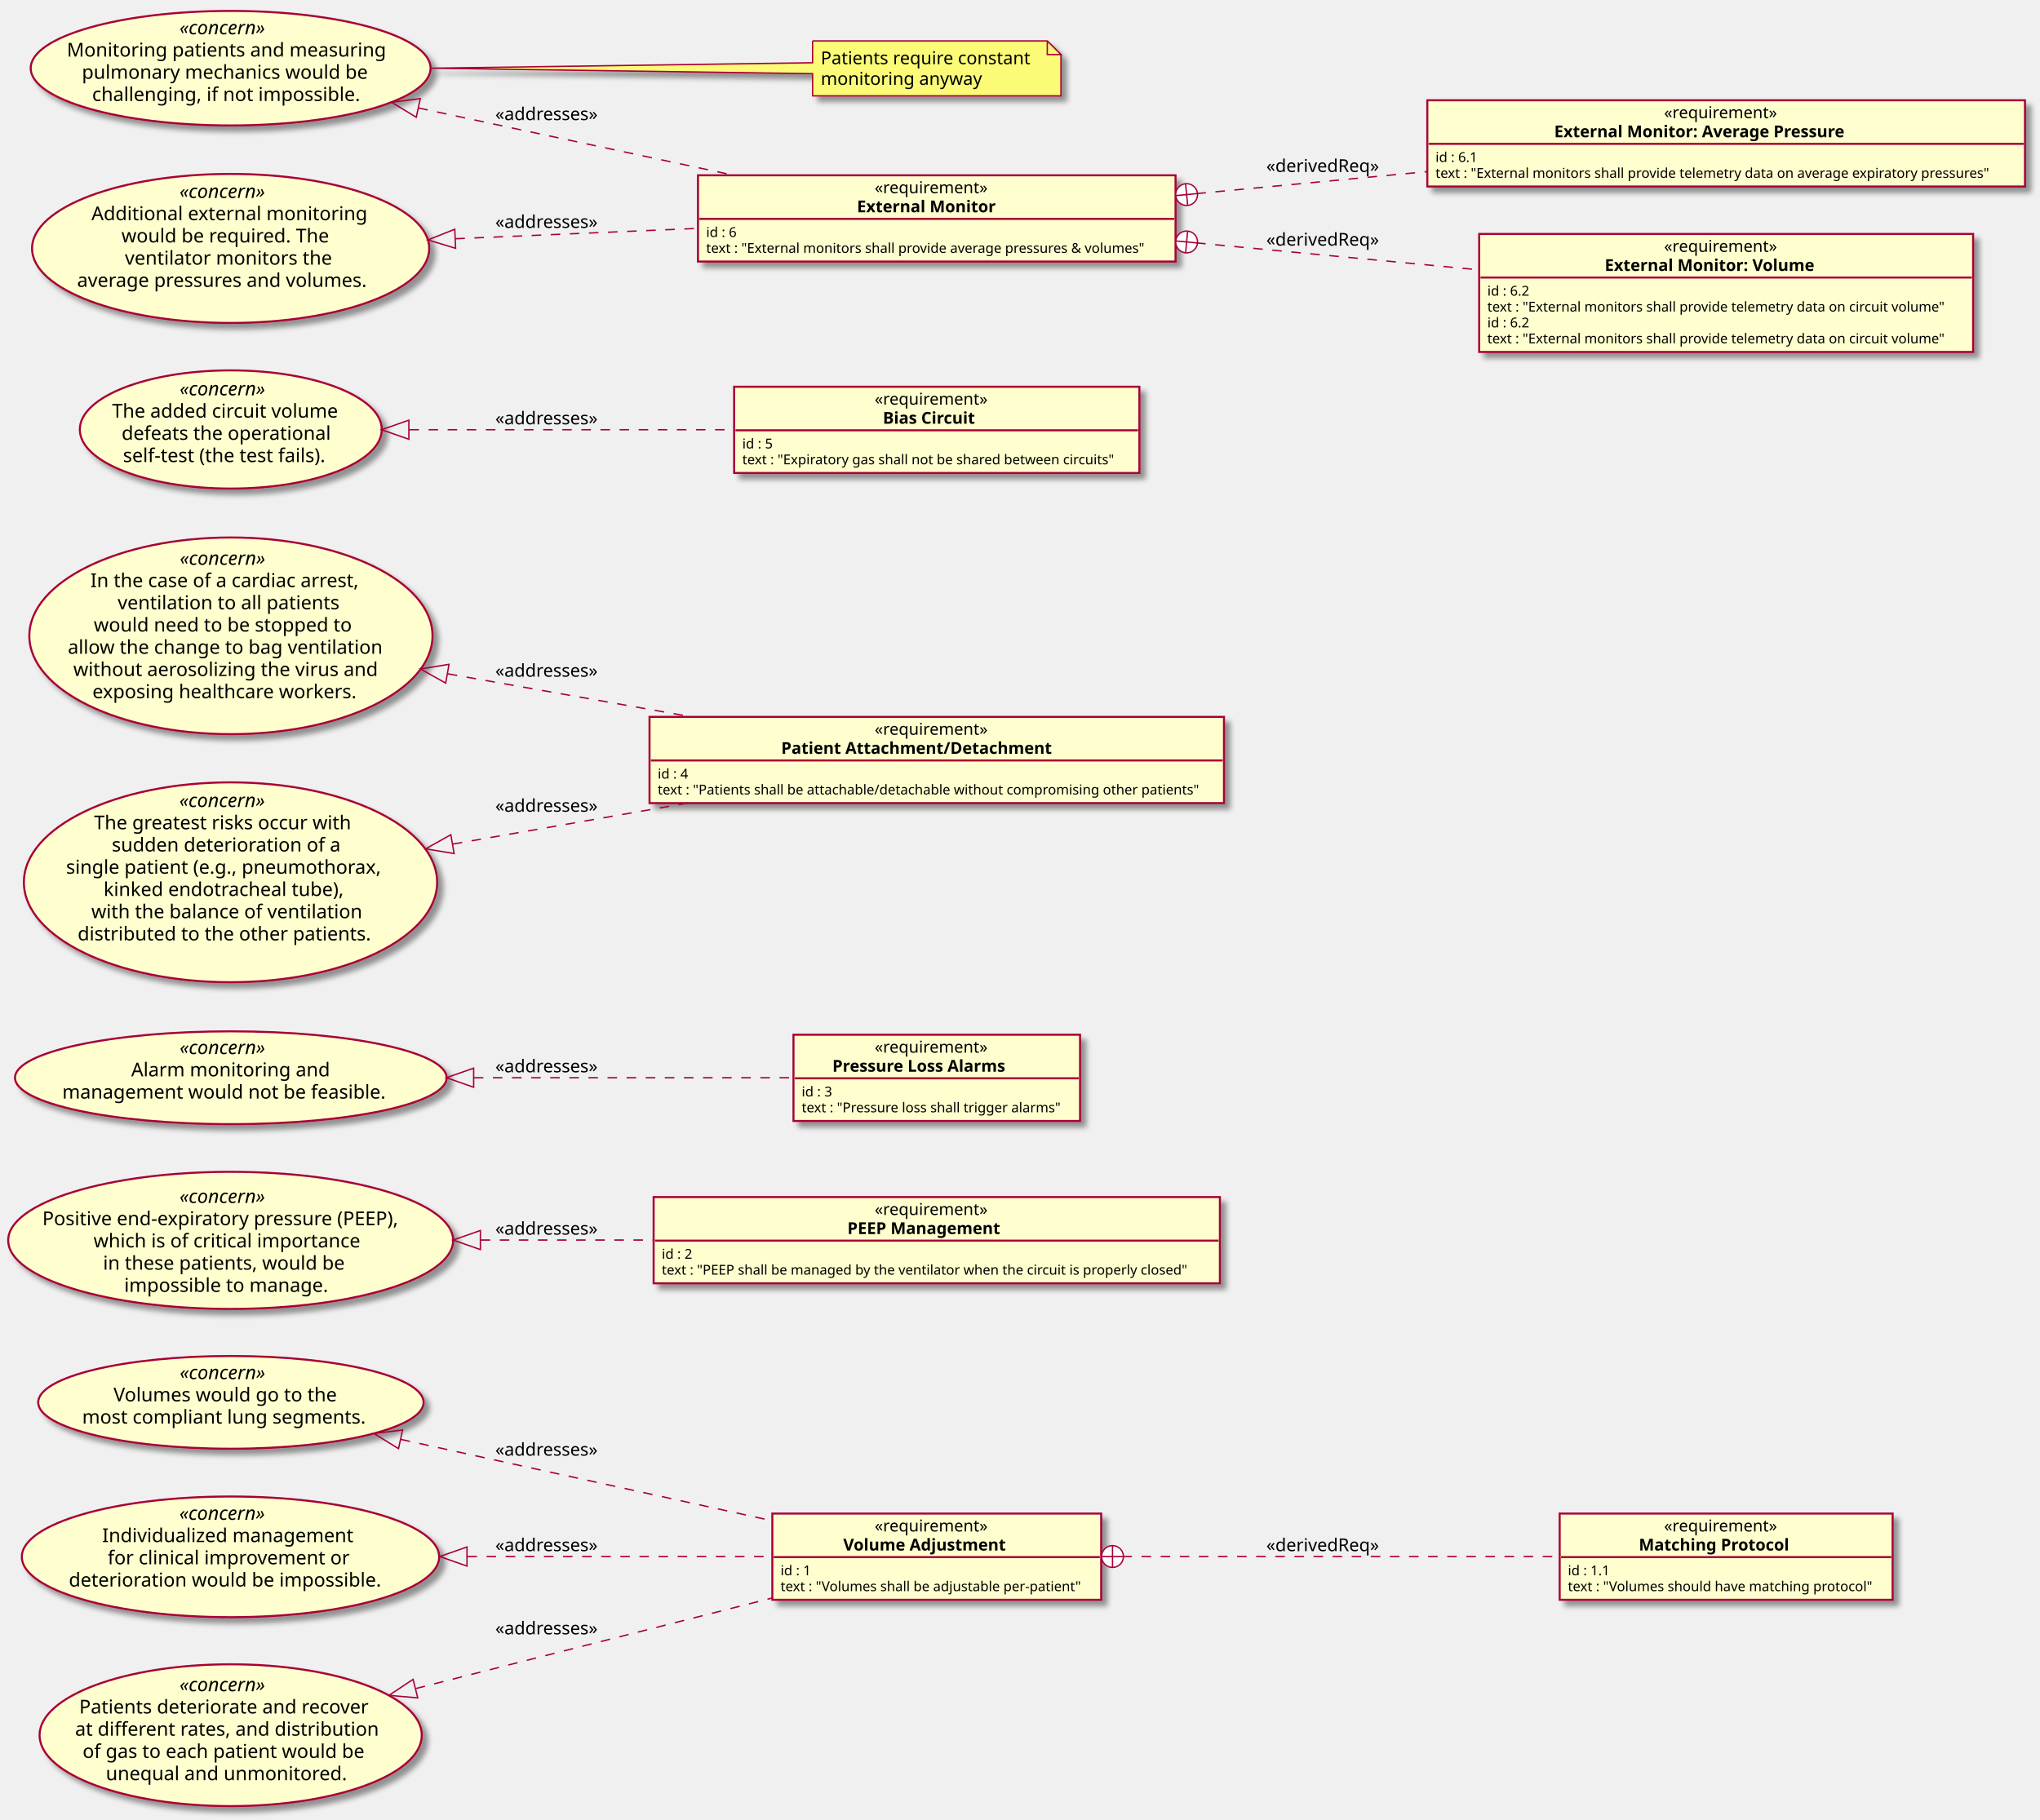
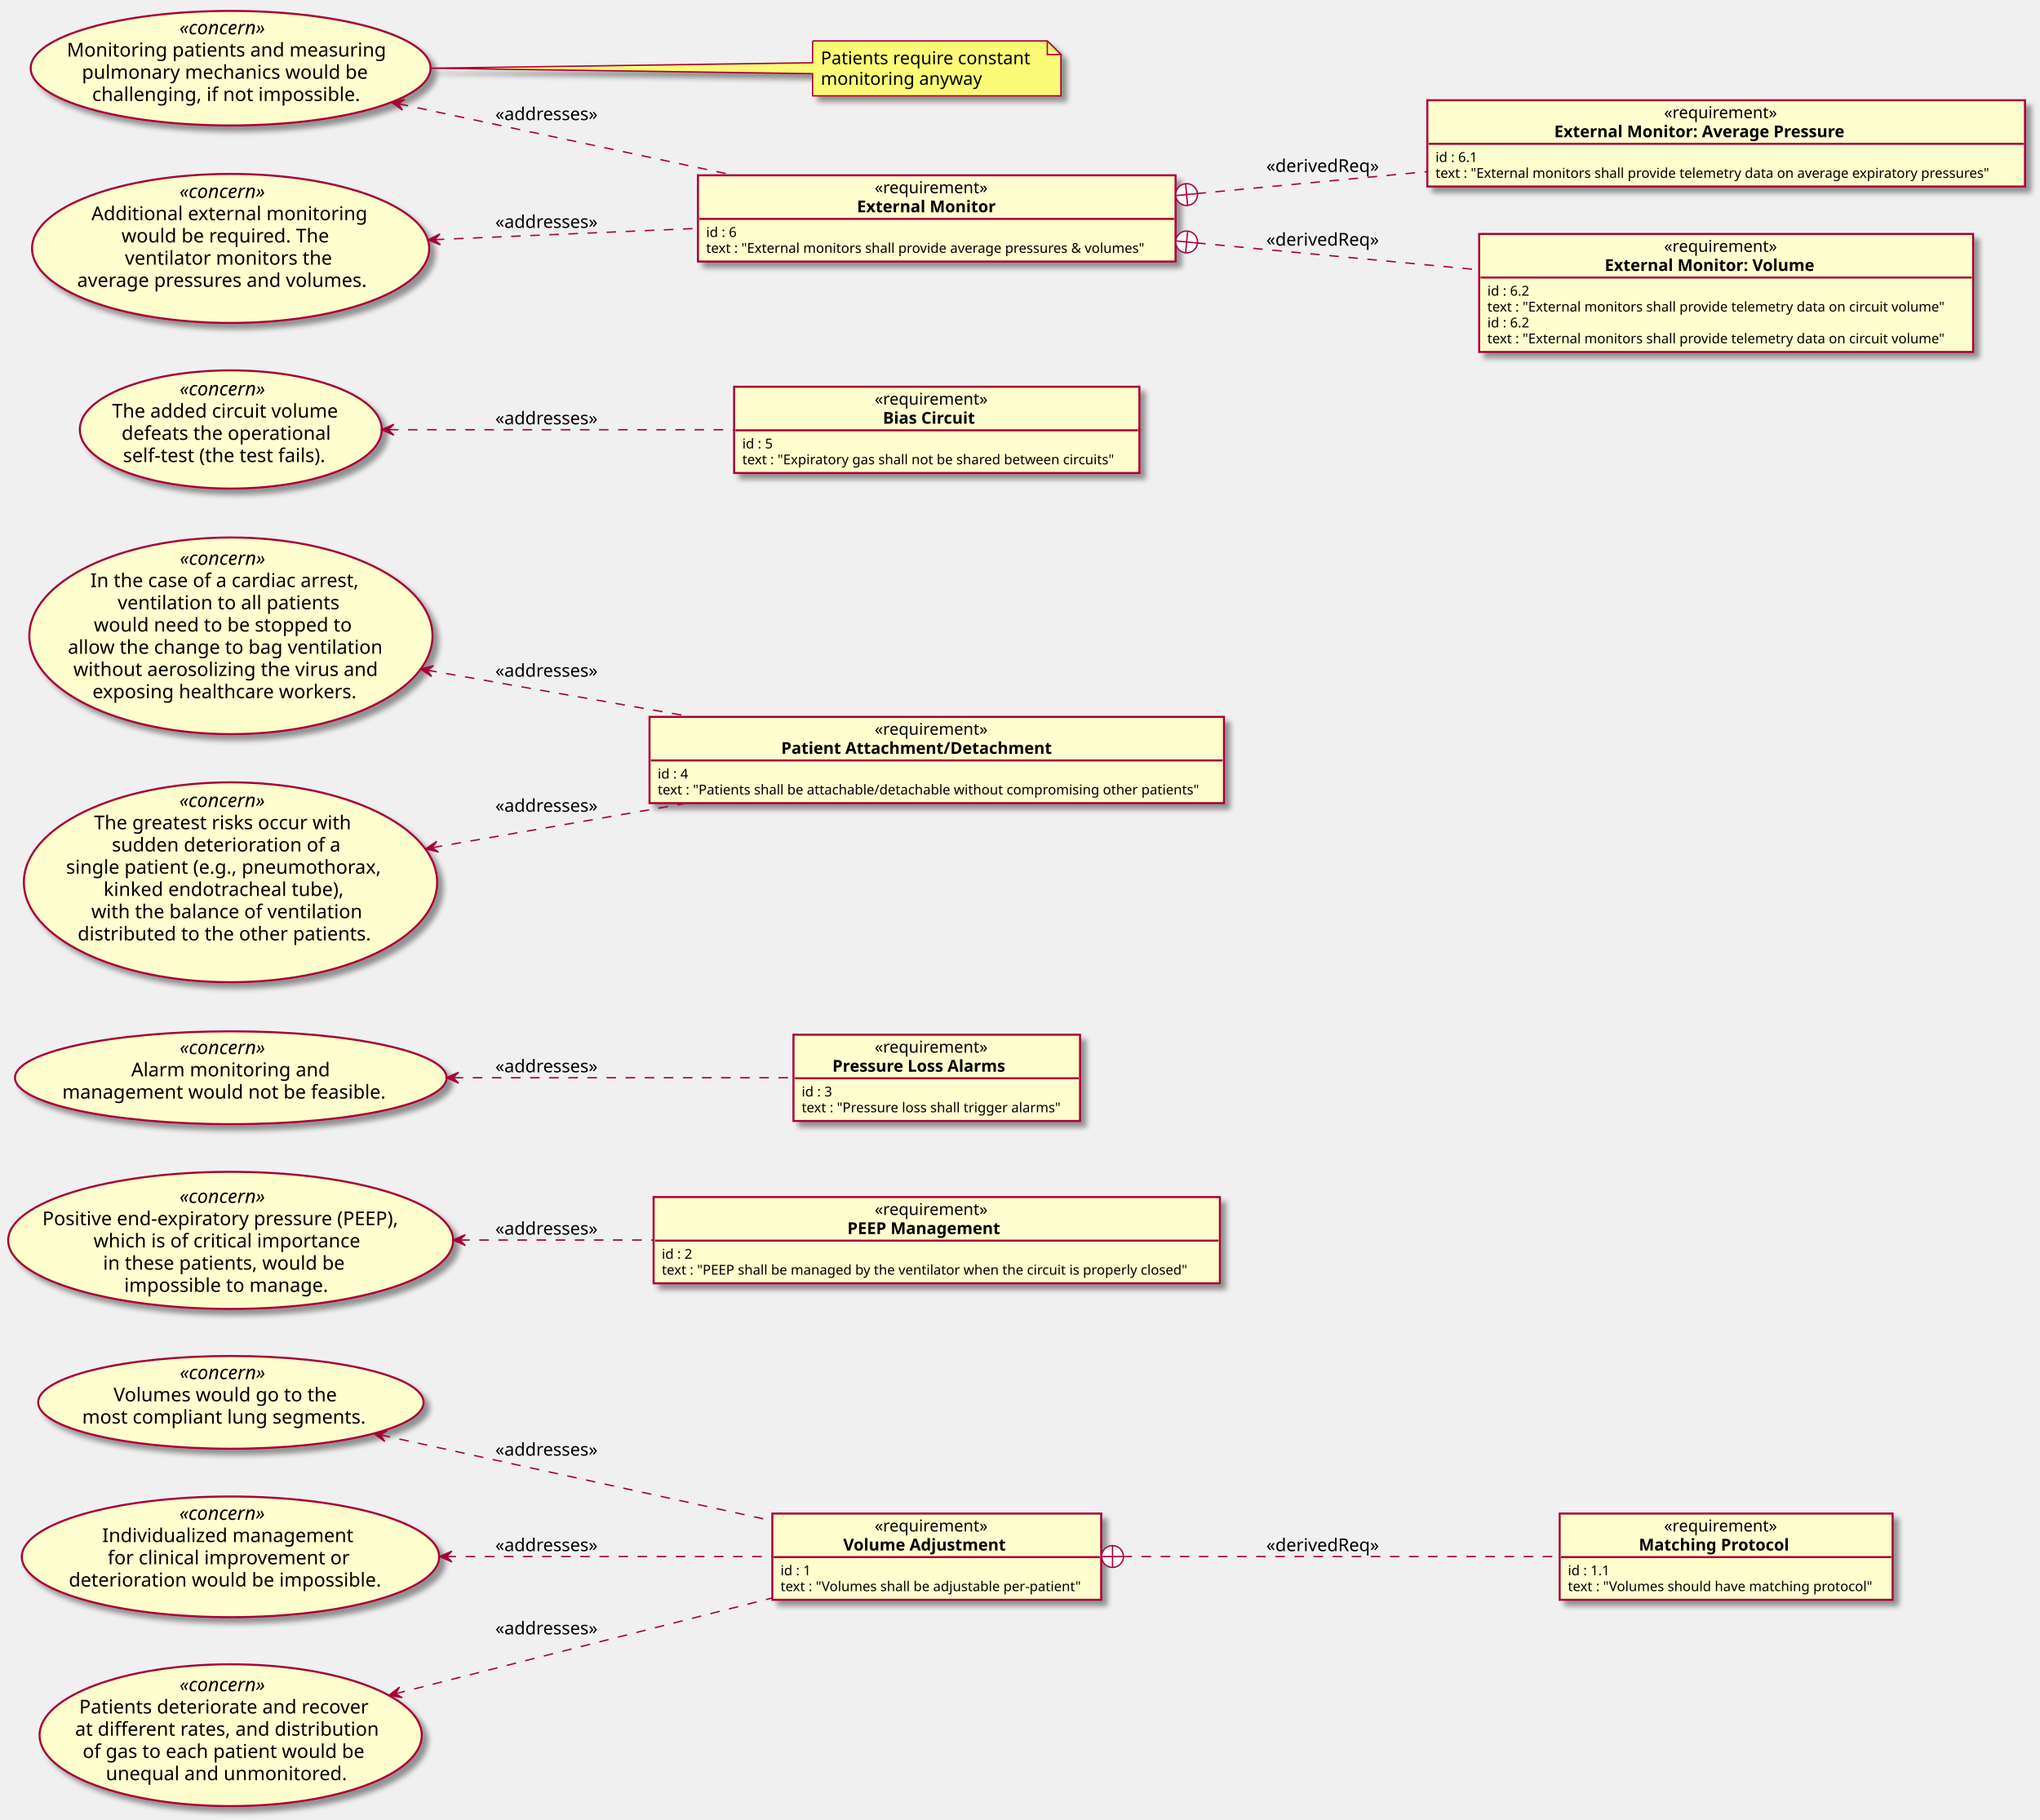
<svg xmlns="http://www.w3.org/2000/svg" contentScriptType="application/ecmascript" contentStyleType="text/css" height="1334px" preserveAspectRatio="none" style="width:1495px;height:1334px;" version="1.1" viewBox="0 0 1495 1334" width="1495px" zoomAndPan="magnify">
  <defs>
-     <filter height="300%" id="f1rxncpozboc3" width="300%" x="-1" y="-1">
+     <filter height="300%" id="fnqr42ounrm85" width="300%" x="-1" y="-1">
      <feGaussianBlur result="blurOut" stdDeviation="2.0" />
      <feColorMatrix in="blurOut" result="blurOut2" type="matrix" values="0 0 0 0 0 0 0 0 0 0 0 0 0 0 0 0 0 0 .4 0" />
      <feOffset dx="4.0" dy="4.0" in="blurOut2" result="blurOut3" />
      <feBlend in="SourceGraphic" in2="blurOut3" mode="normal" />
    </filter>
  </defs>
  <g>
-     <rect fill="#FEFECE" filter="url(#f1rxncpozboc3)" height="63.219" style="stroke: #A80036; stroke-width: 1.5;" width="241" x="566" y="1109.5" />
+     <rect fill="#FEFECE" filter="url(#fnqr42ounrm85)" height="63.219" style="stroke: #A80036; stroke-width: 1.5;" width="241" x="566" y="1109.5" />
    <text fill="#000000" font-family="sans-serif" font-size="12" lengthAdjust="spacingAndGlyphs" textLength="91" x="641" y="1122.639">«requirement»</text>
    <text fill="#000000" font-family="sans-serif" font-size="12" font-weight="bold" lengthAdjust="spacingAndGlyphs" textLength="137" x="618" y="1136.607">Volume Adjustment</text>
    <line style="stroke: #A80036; stroke-width: 1.5;" x1="567" x2="806" y1="1141.438" y2="1141.438" />
    <text fill="#000000" font-family="sans-serif" font-size="10" lengthAdjust="spacingAndGlyphs" textLength="23" x="572" y="1154.72">id : 1</text>
    <text fill="#000000" font-family="sans-serif" font-size="10" lengthAdjust="spacingAndGlyphs" textLength="229" x="572" y="1166.36">text : "Volumes shall be adjustable per-patient"</text>
-     <rect fill="#FEFECE" filter="url(#f1rxncpozboc3)" height="63.219" style="stroke: #A80036; stroke-width: 1.5;" width="244" x="1143" y="1109.5" />
+     <rect fill="#FEFECE" filter="url(#fnqr42ounrm85)" height="63.219" style="stroke: #A80036; stroke-width: 1.5;" width="244" x="1143" y="1109.5" />
    <text fill="#000000" font-family="sans-serif" font-size="12" lengthAdjust="spacingAndGlyphs" textLength="91" x="1219.5" y="1122.639">«requirement»</text>
    <text fill="#000000" font-family="sans-serif" font-size="12" font-weight="bold" lengthAdjust="spacingAndGlyphs" textLength="128" x="1201" y="1136.607">Matching Protocol</text>
    <line style="stroke: #A80036; stroke-width: 1.5;" x1="1144" x2="1386" y1="1141.438" y2="1141.438" />
    <text fill="#000000" font-family="sans-serif" font-size="10" lengthAdjust="spacingAndGlyphs" textLength="32" x="1149" y="1154.72">id : 1.1</text>
    <text fill="#000000" font-family="sans-serif" font-size="10" lengthAdjust="spacingAndGlyphs" textLength="232" x="1149" y="1166.36">text : "Volumes should have matching protocol"</text>
-     <rect fill="#FEFECE" filter="url(#f1rxncpozboc3)" height="63.219" style="stroke: #A80036; stroke-width: 1.5;" width="415" x="479" y="877.5" />
+     <rect fill="#FEFECE" filter="url(#fnqr42ounrm85)" height="63.219" style="stroke: #A80036; stroke-width: 1.5;" width="415" x="479" y="877.5" />
    <text fill="#000000" font-family="sans-serif" font-size="12" lengthAdjust="spacingAndGlyphs" textLength="91" x="641" y="890.639">«requirement»</text>
    <text fill="#000000" font-family="sans-serif" font-size="12" font-weight="bold" lengthAdjust="spacingAndGlyphs" textLength="131" x="621" y="904.607">PEEP Management</text>
    <line style="stroke: #A80036; stroke-width: 1.5;" x1="480" x2="893" y1="909.438" y2="909.438" />
    <text fill="#000000" font-family="sans-serif" font-size="10" lengthAdjust="spacingAndGlyphs" textLength="23" x="485" y="922.72">id : 2</text>
    <text fill="#000000" font-family="sans-serif" font-size="10" lengthAdjust="spacingAndGlyphs" textLength="403" x="485" y="934.36">text : "PEEP shall be managed by the ventilator when the circuit is properly closed"</text>
-     <rect fill="#FEFECE" filter="url(#f1rxncpozboc3)" height="63.219" style="stroke: #A80036; stroke-width: 1.5;" width="210" x="581.5" y="758.5" />
+     <rect fill="#FEFECE" filter="url(#fnqr42ounrm85)" height="63.219" style="stroke: #A80036; stroke-width: 1.5;" width="210" x="581.5" y="758.5" />
    <text fill="#000000" font-family="sans-serif" font-size="12" lengthAdjust="spacingAndGlyphs" textLength="91" x="641" y="771.639">«requirement»</text>
    <text fill="#000000" font-family="sans-serif" font-size="12" font-weight="bold" lengthAdjust="spacingAndGlyphs" textLength="153" x="610" y="785.607">Pressure Loss Alarms</text>
    <line style="stroke: #A80036; stroke-width: 1.5;" x1="582.5" x2="790.5" y1="790.438" y2="790.438" />
    <text fill="#000000" font-family="sans-serif" font-size="10" lengthAdjust="spacingAndGlyphs" textLength="23" x="587.5" y="803.72">id : 3</text>
    <text fill="#000000" font-family="sans-serif" font-size="10" lengthAdjust="spacingAndGlyphs" textLength="198" x="587.5" y="815.36">text : "Pressure loss shall trigger alarms"</text>
-     <rect fill="#FEFECE" filter="url(#f1rxncpozboc3)" height="63.219" style="stroke: #A80036; stroke-width: 1.5;" width="421" x="476" y="525.5" />
+     <rect fill="#FEFECE" filter="url(#fnqr42ounrm85)" height="63.219" style="stroke: #A80036; stroke-width: 1.5;" width="421" x="476" y="525.5" />
    <text fill="#000000" font-family="sans-serif" font-size="12" lengthAdjust="spacingAndGlyphs" textLength="91" x="641" y="538.639">«requirement»</text>
    <text fill="#000000" font-family="sans-serif" font-size="12" font-weight="bold" lengthAdjust="spacingAndGlyphs" textLength="228" x="572.5" y="552.607">Patient Attachment/Detachment</text>
    <line style="stroke: #A80036; stroke-width: 1.5;" x1="477" x2="896" y1="557.438" y2="557.438" />
    <text fill="#000000" font-family="sans-serif" font-size="10" lengthAdjust="spacingAndGlyphs" textLength="23" x="482" y="570.72">id : 4</text>
    <text fill="#000000" font-family="sans-serif" font-size="10" lengthAdjust="spacingAndGlyphs" textLength="409" x="482" y="582.36">text : "Patients shall be attachable/detachable without compromising other patients"</text>
-     <rect fill="#FEFECE" filter="url(#f1rxncpozboc3)" height="63.219" style="stroke: #A80036; stroke-width: 1.5;" width="297" x="538" y="283.5" />
+     <rect fill="#FEFECE" filter="url(#fnqr42ounrm85)" height="63.219" style="stroke: #A80036; stroke-width: 1.5;" width="297" x="538" y="283.5" />
    <text fill="#000000" font-family="sans-serif" font-size="12" lengthAdjust="spacingAndGlyphs" textLength="91" x="641" y="296.639">«requirement»</text>
    <text fill="#000000" font-family="sans-serif" font-size="12" font-weight="bold" lengthAdjust="spacingAndGlyphs" textLength="79" x="647" y="310.607">Bias Circuit</text>
    <line style="stroke: #A80036; stroke-width: 1.5;" x1="539" x2="834" y1="315.438" y2="315.438" />
    <text fill="#000000" font-family="sans-serif" font-size="10" lengthAdjust="spacingAndGlyphs" textLength="23" x="544" y="328.72">id : 5</text>
    <text fill="#000000" font-family="sans-serif" font-size="10" lengthAdjust="spacingAndGlyphs" textLength="285" x="544" y="340.36">text : "Expiratory gas shall not be shared between circuits"</text>
-     <rect fill="#FEFECE" filter="url(#f1rxncpozboc3)" height="63.219" style="stroke: #A80036; stroke-width: 1.5;" width="350" x="511.5" y="128.5" />
+     <rect fill="#FEFECE" filter="url(#fnqr42ounrm85)" height="63.219" style="stroke: #A80036; stroke-width: 1.5;" width="350" x="511.5" y="128.5" />
    <text fill="#000000" font-family="sans-serif" font-size="12" lengthAdjust="spacingAndGlyphs" textLength="91" x="641" y="141.639">«requirement»</text>
    <text fill="#000000" font-family="sans-serif" font-size="12" font-weight="bold" lengthAdjust="spacingAndGlyphs" textLength="117" x="628" y="155.607">External Monitor</text>
    <line style="stroke: #A80036; stroke-width: 1.5;" x1="512.5" x2="860.5" y1="160.438" y2="160.438" />
    <text fill="#000000" font-family="sans-serif" font-size="10" lengthAdjust="spacingAndGlyphs" textLength="23" x="517.5" y="173.72">id : 6</text>
    <text fill="#000000" font-family="sans-serif" font-size="10" lengthAdjust="spacingAndGlyphs" textLength="338" x="517.5" y="185.36">text : "External monitors shall provide average pressures &amp; volumes"</text>
-     <rect fill="#FEFECE" filter="url(#f1rxncpozboc3)" height="63.219" style="stroke: #A80036; stroke-width: 1.5;" width="438" x="1046" y="73.5" />
+     <rect fill="#FEFECE" filter="url(#fnqr42ounrm85)" height="63.219" style="stroke: #A80036; stroke-width: 1.5;" width="438" x="1046" y="73.5" />
    <text fill="#000000" font-family="sans-serif" font-size="12" lengthAdjust="spacingAndGlyphs" textLength="91" x="1219.5" y="86.639">«requirement»</text>
    <text fill="#000000" font-family="sans-serif" font-size="12" font-weight="bold" lengthAdjust="spacingAndGlyphs" textLength="252" x="1139" y="100.607">External Monitor: Average Pressure</text>
    <line style="stroke: #A80036; stroke-width: 1.5;" x1="1047" x2="1483" y1="105.438" y2="105.438" />
    <text fill="#000000" font-family="sans-serif" font-size="10" lengthAdjust="spacingAndGlyphs" textLength="32" x="1052" y="118.72">id : 6.1</text>
    <text fill="#000000" font-family="sans-serif" font-size="10" lengthAdjust="spacingAndGlyphs" textLength="426" x="1052" y="130.36">text : "External monitors shall provide telemetry data on average expiratory pressures"</text>
-     <rect fill="#FEFECE" filter="url(#f1rxncpozboc3)" height="86.5" style="stroke: #A80036; stroke-width: 1.5;" width="362" x="1084" y="171.5" />
+     <rect fill="#FEFECE" filter="url(#fnqr42ounrm85)" height="86.5" style="stroke: #A80036; stroke-width: 1.5;" width="362" x="1084" y="171.5" />
    <text fill="#000000" font-family="sans-serif" font-size="12" lengthAdjust="spacingAndGlyphs" textLength="91" x="1219.5" y="184.639">«requirement»</text>
    <text fill="#000000" font-family="sans-serif" font-size="12" font-weight="bold" lengthAdjust="spacingAndGlyphs" textLength="178" x="1176" y="198.607">External Monitor: Volume</text>
    <line style="stroke: #A80036; stroke-width: 1.5;" x1="1085" x2="1445" y1="203.438" y2="203.438" />
    <text fill="#000000" font-family="sans-serif" font-size="10" lengthAdjust="spacingAndGlyphs" textLength="32" x="1090" y="216.72">id : 6.2</text>
    <text fill="#000000" font-family="sans-serif" font-size="10" lengthAdjust="spacingAndGlyphs" textLength="350" x="1090" y="228.36">text : "External monitors shall provide telemetry data on circuit volume"</text>
    <text fill="#000000" font-family="sans-serif" font-size="10" lengthAdjust="spacingAndGlyphs" textLength="32" x="1090" y="240.001">id : 6.2</text>
    <text fill="#000000" font-family="sans-serif" font-size="10" lengthAdjust="spacingAndGlyphs" textLength="350" x="1090" y="251.642">text : "External monitors shall provide telemetry data on circuit volume"</text>
-     <ellipse cx="169.209" cy="1027.996" fill="#FEFECE" filter="url(#f1rxncpozboc3)" rx="141.209" ry="33.996" style="stroke: #A80036; stroke-width: 1.5;" />
+     <ellipse cx="169.209" cy="1027.996" fill="#FEFECE" filter="url(#fnqr42ounrm85)" rx="141.209" ry="33.996" style="stroke: #A80036; stroke-width: 1.5;" />
    <text fill="#000000" font-family="sans-serif" font-size="14" font-style="italic" lengthAdjust="spacingAndGlyphs" textLength="75" x="131.709" y="1010.96">«concern»</text>
    <text fill="#000000" font-family="sans-serif" font-size="14" lengthAdjust="spacingAndGlyphs" textLength="172" x="83.209" y="1027.256">Volumes would go to the</text>
    <text fill="#000000" font-family="sans-serif" font-size="14" lengthAdjust="spacingAndGlyphs" textLength="218" x="60.209" y="1043.553">most compliant lung segments.</text>
-     <ellipse cx="169.042" cy="909.25" fill="#FEFECE" filter="url(#f1rxncpozboc3)" rx="163.042" ry="50.25" style="stroke: #A80036; stroke-width: 1.5;" />
+     <ellipse cx="169.042" cy="909.25" fill="#FEFECE" filter="url(#fnqr42ounrm85)" rx="163.042" ry="50.25" style="stroke: #A80036; stroke-width: 1.5;" />
    <text fill="#000000" font-family="sans-serif" font-size="14" font-style="italic" lengthAdjust="spacingAndGlyphs" textLength="75" x="131.542" y="881.82">«concern»</text>
    <text fill="#000000" font-family="sans-serif" font-size="14" lengthAdjust="spacingAndGlyphs" textLength="276" x="31.042" y="898.117">Positive end‐expiratory pressure (PEEP),</text>
    <text fill="#000000" font-family="sans-serif" font-size="14" lengthAdjust="spacingAndGlyphs" textLength="201" x="68.542" y="914.414">which is of critical importance</text>
    <text fill="#000000" font-family="sans-serif" font-size="14" lengthAdjust="spacingAndGlyphs" textLength="187" x="75.542" y="930.711">in these patients, would be</text>
    <text fill="#000000" font-family="sans-serif" font-size="14" lengthAdjust="spacingAndGlyphs" textLength="156" x="91.042" y="947.008">impossible to manage.</text>
-     <ellipse cx="169.019" cy="49.982" fill="#FEFECE" filter="url(#f1rxncpozboc3)" rx="146.519" ry="41.982" style="stroke: #A80036; stroke-width: 1.5;" />
+     <ellipse cx="169.019" cy="49.982" fill="#FEFECE" filter="url(#fnqr42ounrm85)" rx="146.519" ry="41.982" style="stroke: #A80036; stroke-width: 1.5;" />
    <text fill="#000000" font-family="sans-serif" font-size="14" font-style="italic" lengthAdjust="spacingAndGlyphs" textLength="75" x="131.519" y="25.151">«concern»</text>
    <text fill="#000000" font-family="sans-serif" font-size="14" lengthAdjust="spacingAndGlyphs" textLength="240" x="49.019" y="41.448">Monitoring patients and measuring</text>
    <text fill="#000000" font-family="sans-serif" font-size="14" lengthAdjust="spacingAndGlyphs" textLength="218" x="60.019" y="57.745">pulmonary mechanics would be</text>
    <text fill="#000000" font-family="sans-serif" font-size="14" lengthAdjust="spacingAndGlyphs" textLength="203" x="67.519" y="74.042">challenging, if not impossible.</text>
-     <ellipse cx="169.147" cy="790.029" fill="#FEFECE" filter="url(#f1rxncpozboc3)" rx="158.147" ry="34.029" style="stroke: #A80036; stroke-width: 1.5;" />
+     <ellipse cx="169.147" cy="790.029" fill="#FEFECE" filter="url(#fnqr42ounrm85)" rx="158.147" ry="34.029" style="stroke: #A80036; stroke-width: 1.5;" />
    <text fill="#000000" font-family="sans-serif" font-size="14" font-style="italic" lengthAdjust="spacingAndGlyphs" textLength="75" x="131.647" y="772.717">«concern»</text>
    <text fill="#000000" font-family="sans-serif" font-size="14" lengthAdjust="spacingAndGlyphs" textLength="146" x="96.147" y="789.014">Alarm monitoring and</text>
    <text fill="#000000" font-family="sans-serif" font-size="14" lengthAdjust="spacingAndGlyphs" textLength="247" x="45.647" y="805.311">management would not be feasible.</text>
-     <ellipse cx="168.924" cy="1141.237" fill="#FEFECE" filter="url(#f1rxncpozboc3)" rx="152.924" ry="44.237" style="stroke: #A80036; stroke-width: 1.5;" />
+     <ellipse cx="168.924" cy="1141.237" fill="#FEFECE" filter="url(#fnqr42ounrm85)" rx="152.924" ry="44.237" style="stroke: #A80036; stroke-width: 1.5;" />
    <text fill="#000000" font-family="sans-serif" font-size="14" font-style="italic" lengthAdjust="spacingAndGlyphs" textLength="75" x="131.424" y="1114.108">«concern»</text>
    <text fill="#000000" font-family="sans-serif" font-size="14" lengthAdjust="spacingAndGlyphs" textLength="188" x="74.924" y="1130.405">Individualized management</text>
    <text fill="#000000" font-family="sans-serif" font-size="14" lengthAdjust="spacingAndGlyphs" textLength="180" x="78.924" y="1146.701">for clinical improvement or</text>
    <text fill="#000000" font-family="sans-serif" font-size="14" lengthAdjust="spacingAndGlyphs" textLength="237" x="50.424" y="1162.998">deterioration would be impossible.</text>
-     <ellipse cx="169.233" cy="466.083" fill="#FEFECE" filter="url(#f1rxncpozboc3)" rx="147.733" ry="72.083" style="stroke: #A80036; stroke-width: 1.5;" />
+     <ellipse cx="169.233" cy="466.083" fill="#FEFECE" filter="url(#fnqr42ounrm85)" rx="147.733" ry="72.083" style="stroke: #A80036; stroke-width: 1.5;" />
    <text fill="#000000" font-family="sans-serif" font-size="14" font-style="italic" lengthAdjust="spacingAndGlyphs" textLength="75" x="131.733" y="414.05">«concern»</text>
    <text fill="#000000" font-family="sans-serif" font-size="14" lengthAdjust="spacingAndGlyphs" textLength="206" x="66.234" y="430.347">In the case of a cardiac arrest,</text>
    <text fill="#000000" font-family="sans-serif" font-size="14" lengthAdjust="spacingAndGlyphs" textLength="166" x="86.234" y="446.644">ventilation to all patients</text>
    <text fill="#000000" font-family="sans-serif" font-size="14" lengthAdjust="spacingAndGlyphs" textLength="201" x="68.734" y="462.941">would need to be stopped to</text>
    <text fill="#000000" font-family="sans-serif" font-size="14" lengthAdjust="spacingAndGlyphs" textLength="239" x="49.733" y="479.238">allow the change to bag ventilation</text>
    <text fill="#000000" font-family="sans-serif" font-size="14" lengthAdjust="spacingAndGlyphs" textLength="231" x="53.733" y="495.534">without aerosolizing the virus and</text>
    <text fill="#000000" font-family="sans-serif" font-size="14" lengthAdjust="spacingAndGlyphs" textLength="203" x="67.734" y="511.831">exposing healthcare workers.</text>
-     <ellipse cx="169.137" cy="314.825" fill="#FEFECE" filter="url(#f1rxncpozboc3)" rx="110.637" ry="43.325" style="stroke: #A80036; stroke-width: 1.5;" />
+     <ellipse cx="169.137" cy="314.825" fill="#FEFECE" filter="url(#fnqr42ounrm85)" rx="110.637" ry="43.325" style="stroke: #A80036; stroke-width: 1.5;" />
    <text fill="#000000" font-family="sans-serif" font-size="14" font-style="italic" lengthAdjust="spacingAndGlyphs" textLength="75" x="131.637" y="289.823">«concern»</text>
    <text fill="#000000" font-family="sans-serif" font-size="14" lengthAdjust="spacingAndGlyphs" textLength="174" x="82.137" y="306.12">The added circuit volume</text>
    <text fill="#000000" font-family="sans-serif" font-size="14" lengthAdjust="spacingAndGlyphs" textLength="160" x="89.137" y="322.417">defeats the operational</text>
    <text fill="#000000" font-family="sans-serif" font-size="14" lengthAdjust="spacingAndGlyphs" textLength="158" x="90.137" y="338.714">self‐test (the test fails).</text>
-     <ellipse cx="169.022" cy="182.115" fill="#FEFECE" filter="url(#f1rxncpozboc3)" rx="145.522" ry="54.615" style="stroke: #A80036; stroke-width: 1.5;" />
+     <ellipse cx="169.022" cy="182.115" fill="#FEFECE" filter="url(#fnqr42ounrm85)" rx="145.522" ry="54.615" style="stroke: #A80036; stroke-width: 1.5;" />
    <text fill="#000000" font-family="sans-serif" font-size="14" font-style="italic" lengthAdjust="spacingAndGlyphs" textLength="75" x="131.522" y="145.116">«concern»</text>
    <text fill="#000000" font-family="sans-serif" font-size="14" lengthAdjust="spacingAndGlyphs" textLength="204" x="67.022" y="161.412">Additional external monitoring</text>
    <text fill="#000000" font-family="sans-serif" font-size="14" lengthAdjust="spacingAndGlyphs" textLength="160" x="89.022" y="177.709">would be required. The</text>
    <text fill="#000000" font-family="sans-serif" font-size="14" lengthAdjust="spacingAndGlyphs" textLength="155" x="91.522" y="194.006">ventilator monitors the</text>
    <text fill="#000000" font-family="sans-serif" font-size="14" lengthAdjust="spacingAndGlyphs" textLength="225" x="56.522" y="210.303">average pressures and volumes.</text>
-     <ellipse cx="169.045" cy="1271.978" fill="#FEFECE" filter="url(#f1rxncpozboc3)" rx="140.045" ry="51.978" style="stroke: #A80036; stroke-width: 1.5;" />
+     <ellipse cx="169.045" cy="1271.978" fill="#FEFECE" filter="url(#fnqr42ounrm85)" rx="140.045" ry="51.978" style="stroke: #A80036; stroke-width: 1.5;" />
    <text fill="#000000" font-family="sans-serif" font-size="14" font-style="italic" lengthAdjust="spacingAndGlyphs" textLength="75" x="131.545" y="1239.753">«concern»</text>
    <text fill="#000000" font-family="sans-serif" font-size="14" lengthAdjust="spacingAndGlyphs" textLength="222" x="58.045" y="1256.05">Patients deteriorate and recover</text>
    <text fill="#000000" font-family="sans-serif" font-size="14" lengthAdjust="spacingAndGlyphs" textLength="228" x="55.045" y="1272.347">at different rates, and distribution</text>
    <text fill="#000000" font-family="sans-serif" font-size="14" lengthAdjust="spacingAndGlyphs" textLength="217" x="60.545" y="1288.643">of gas to each patient would be</text>
    <text fill="#000000" font-family="sans-serif" font-size="14" lengthAdjust="spacingAndGlyphs" textLength="183" x="77.545" y="1304.94">unequal and unmonitored.</text>
-     <ellipse cx="168.923" cy="646.756" fill="#FEFECE" filter="url(#f1rxncpozboc3)" rx="151.423" ry="73.256" style="stroke: #A80036; stroke-width: 1.5;" />
+     <ellipse cx="168.923" cy="646.756" fill="#FEFECE" filter="url(#fnqr42ounrm85)" rx="151.423" ry="73.256" style="stroke: #A80036; stroke-width: 1.5;" />
    <text fill="#000000" font-family="sans-serif" font-size="14" font-style="italic" lengthAdjust="spacingAndGlyphs" textLength="75" x="131.423" y="591.576">«concern»</text>
    <text fill="#000000" font-family="sans-serif" font-size="14" lengthAdjust="spacingAndGlyphs" textLength="200" x="68.923" y="607.873">The greatest risks occur with</text>
    <text fill="#000000" font-family="sans-serif" font-size="14" lengthAdjust="spacingAndGlyphs" textLength="174" x="81.923" y="624.17">sudden deterioration of a</text>
    <text fill="#000000" font-family="sans-serif" font-size="14" lengthAdjust="spacingAndGlyphs" textLength="241" x="48.423" y="640.467">single patient (e.g., pneumothorax,</text>
    <text fill="#000000" font-family="sans-serif" font-size="14" lengthAdjust="spacingAndGlyphs" textLength="186" x="75.923" y="656.764">kinked endotracheal tube),</text>
    <text fill="#000000" font-family="sans-serif" font-size="14" lengthAdjust="spacingAndGlyphs" textLength="204" x="66.923" y="673.061">with the balance of ventilation</text>
    <text fill="#000000" font-family="sans-serif" font-size="14" lengthAdjust="spacingAndGlyphs" textLength="224" x="56.923" y="689.357">distributed to the other patients.</text>
-     <path d="M595.5,30 L595.5,46 L315.65,50 L595.5,54 L595.5,70.266 A0,0 0 0 0 595.5,70.266 L777.5,70.266 A0,0 0 0 0 777.5,70.266 L777.5,40 L767.5,30 L595.5,30 A0,0 0 0 0 595.5,30 " fill="#FBFB77" filter="url(#f1rxncpozboc3)" style="stroke: #A80036; stroke-width: 1.0;" />
+     <path d="M595.5,30 L595.5,46 L315.65,50 L595.5,54 L595.5,70.266 A0,0 0 0 0 595.5,70.266 L777.5,70.266 A0,0 0 0 0 777.5,70.266 L777.5,40 L767.5,30 L595.5,30 A0,0 0 0 0 595.5,30 " fill="#FBFB77" filter="url(#fnqr42ounrm85)" style="stroke: #A80036; stroke-width: 1.0;" />
    <path d="M767.5,30 L767.5,40 L777.5,40 L767.5,30 " fill="#FBFB77" style="stroke: #A80036; stroke-width: 1.0;" />
    <text fill="#000000" font-family="sans-serif" font-size="13" lengthAdjust="spacingAndGlyphs" textLength="161" x="601.5" y="47.067">Patients require constant</text>
    <text fill="#000000" font-family="sans-serif" font-size="13" lengthAdjust="spacingAndGlyphs" textLength="120" x="601.5" y="62.2">monitoring anyway</text>
    <path d="M822.58,1141 C919.58,1141 1049.2,1141 1142.87,1141 " fill="none" id="req1&lt;-req11" style="stroke: #A80036; stroke-width: 1.0; stroke-dasharray: 7.0,7.0;" />
    <ellipse cx="815.3" cy="1141" fill="#FFFFFF" rx="8" ry="8" style="stroke: #A80036; stroke-width: 1.0;" />
    <line style="stroke: #A80036; stroke-width: 1.0;" x1="823.3" x2="807.3" y1="1141" y2="1141" />
    <line style="stroke: #A80036; stroke-width: 1.0;" x1="815.3" x2="815.3" y1="1149" y2="1133" />
    <text fill="#000000" font-family="sans-serif" font-size="13" lengthAdjust="spacingAndGlyphs" textLength="87" x="928" y="1137.067">«derivedReq»</text>
    <path d="M876.75,141.94 C930.85,136.78 990.24,131.12 1045.92,125.81 " fill="none" id="req6&lt;-req61" style="stroke: #A80036; stroke-width: 1.0; stroke-dasharray: 7.0,7.0;" />
    <ellipse cx="869.604" cy="142.636" fill="#FFFFFF" rx="8" ry="8" style="stroke: #A80036; stroke-width: 1.0;" />
    <line style="stroke: #A80036; stroke-width: 1.0;" x1="877.569" x2="861.64" y1="141.881" y2="143.39" />
    <line style="stroke: #A80036; stroke-width: 1.0;" x1="870.359" x2="868.85" y1="150.6" y2="134.671" />
    <text fill="#000000" font-family="sans-serif" font-size="13" lengthAdjust="spacingAndGlyphs" textLength="87" x="928" y="126.067">«derivedReq»</text>
    <path d="M876.62,178.04 C943.26,184.4 1017.96,191.53 1083.84,197.81 " fill="none" id="req6&lt;-req62" style="stroke: #A80036; stroke-width: 1.0; stroke-dasharray: 7.0,7.0;" />
    <ellipse cx="869.604" cy="177.364" fill="#FFFFFF" rx="8" ry="8" style="stroke: #A80036; stroke-width: 1.0;" />
    <line style="stroke: #A80036; stroke-width: 1.0;" x1="877.569" x2="861.64" y1="178.119" y2="176.61" />
    <line style="stroke: #A80036; stroke-width: 1.0;" x1="868.85" x2="870.359" y1="185.329" y2="169.4" />
    <text fill="#000000" font-family="sans-serif" font-size="13" lengthAdjust="spacingAndGlyphs" textLength="87" x="928" y="180.067">«derivedReq»</text>
-     <path d="M293.61,1055.1 C376.15,1073.19 484.14,1096.86 565.85,1114.77 " fill="none" id="c1&lt;-req1" style="stroke: #A80036; stroke-width: 1.0; stroke-dasharray: 7.0,7.0;" />
-     <polygon fill="none" points="292.05,1061.92,274.01,1050.8,295.04,1048.24,292.05,1061.92" style="stroke: #A80036; stroke-width: 1.0;" />
+     <path d="M278.99,1051.89 C363.06,1070.32 479.22,1095.78 565.85,1114.77 " fill="none" id="c1&lt;-req1" style="stroke: #A80036; stroke-width: 1.0; stroke-dasharray: 7.0,7.0;" />
+     <polygon fill="#A80036" points="274.01,1050.8,281.944,1056.635,278.894,1051.871,283.658,1048.821,274.01,1050.8" style="stroke: #A80036; stroke-width: 1.0;" />
    <text fill="#000000" font-family="sans-serif" font-size="13" lengthAdjust="spacingAndGlyphs" textLength="82" x="363" y="1067.067">«addresses»</text>
-     <path d="M352.21,909 C393.13,909 436.83,909 478.68,909 " fill="none" id="c2&lt;-req2" style="stroke: #A80036; stroke-width: 1.0; stroke-dasharray: 7.0,7.0;" />
-     <polygon fill="none" points="352.05,916,332.05,909,352.05,902,352.05,916" style="stroke: #A80036; stroke-width: 1.0;" />
+     <path d="M337.24,909 C382.35,909 431.69,909 478.68,909 " fill="none" id="c2&lt;-req2" style="stroke: #A80036; stroke-width: 1.0; stroke-dasharray: 7.0,7.0;" />
+     <polygon fill="#A80036" points="332.05,909,341.05,913,337.05,909,341.05,905,332.05,909" style="stroke: #A80036; stroke-width: 1.0;" />
    <text fill="#000000" font-family="sans-serif" font-size="13" lengthAdjust="spacingAndGlyphs" textLength="82" x="363" y="905.067">«addresses»</text>
-     <path d="M306.59,79.15 C377.74,94.33 464.83,112.91 537.57,128.43 " fill="none" id="c3&lt;-req6" style="stroke: #A80036; stroke-width: 1.0; stroke-dasharray: 7.0,7.0;" />
-     <polygon fill="none" points="305.07,85.98,286.97,74.96,308,72.29,305.07,85.98" style="stroke: #A80036; stroke-width: 1.0;" />
+     <path d="M292.23,76.08 C365.77,91.77 459.86,111.85 537.57,128.43 " fill="none" id="c3&lt;-req6" style="stroke: #A80036; stroke-width: 1.0; stroke-dasharray: 7.0,7.0;" />
+     <polygon fill="#A80036" points="286.97,74.96,294.94,80.746,291.861,76.001,296.606,72.921,286.97,74.96" style="stroke: #A80036; stroke-width: 1.0;" />
    <text fill="#000000" font-family="sans-serif" font-size="13" lengthAdjust="spacingAndGlyphs" textLength="82" x="363" y="88.067">«addresses»</text>
-     <path d="M347.22,790 C425.25,790 514.23,790 581.34,790 " fill="none" id="c4&lt;-req3" style="stroke: #A80036; stroke-width: 1.0; stroke-dasharray: 7.0,7.0;" />
-     <polygon fill="none" points="347.12,797,327.12,790,347.12,783,347.12,797" style="stroke: #A80036; stroke-width: 1.0;" />
+     <path d="M332.46,790 C413.83,790 509.95,790 581.34,790 " fill="none" id="c4&lt;-req3" style="stroke: #A80036; stroke-width: 1.0; stroke-dasharray: 7.0,7.0;" />
+     <polygon fill="#A80036" points="327.12,790,336.12,794,332.12,790,336.12,786,327.12,790" style="stroke: #A80036; stroke-width: 1.0;" />
    <text fill="#000000" font-family="sans-serif" font-size="13" lengthAdjust="spacingAndGlyphs" textLength="82" x="363" y="786.067">«addresses»</text>
-     <path d="M342.6,1141 C415.91,1141 499.56,1141 565.89,1141 " fill="none" id="c5&lt;-req1" style="stroke: #A80036; stroke-width: 1.0; stroke-dasharray: 7.0,7.0;" />
-     <polygon fill="none" points="342.23,1148,322.23,1141,342.23,1134,342.23,1148" style="stroke: #A80036; stroke-width: 1.0;" />
+     <path d="M327.26,1141 C404.02,1141 494.89,1141 565.89,1141 " fill="none" id="c5&lt;-req1" style="stroke: #A80036; stroke-width: 1.0; stroke-dasharray: 7.0,7.0;" />
+     <polygon fill="#A80036" points="322.23,1141,331.23,1145,327.23,1141,331.23,1137,322.23,1141" style="stroke: #A80036; stroke-width: 1.0;" />
    <text fill="#000000" font-family="sans-serif" font-size="13" lengthAdjust="spacingAndGlyphs" textLength="82" x="363" y="1137.067">«addresses»</text>
-     <path d="M328.17,493.92 C384.62,503.89 448.59,515.18 506.65,525.43 " fill="none" id="c6&lt;-req4" style="stroke: #A80036; stroke-width: 1.0; stroke-dasharray: 7.0,7.0;" />
-     <polygon fill="none" points="326.62,500.76,308.14,490.39,329.06,486.97,326.62,500.76" style="stroke: #A80036; stroke-width: 1.0;" />
+     <path d="M313.17,491.27 C373.09,501.85 443.38,514.26 506.65,525.43 " fill="none" id="c6&lt;-req4" style="stroke: #A80036; stroke-width: 1.0; stroke-dasharray: 7.0,7.0;" />
+     <polygon fill="#A80036" points="308.14,490.39,316.306,495.896,313.064,491.261,317.699,488.018,308.14,490.39" style="stroke: #A80036; stroke-width: 1.0;" />
    <text fill="#000000" font-family="sans-serif" font-size="13" lengthAdjust="spacingAndGlyphs" textLength="82" x="363" y="496.067">«addresses»</text>
-     <path d="M300.04,315 C372.44,315 462.83,315 537.88,315 " fill="none" id="c7&lt;-req5" style="stroke: #A80036; stroke-width: 1.0; stroke-dasharray: 7.0,7.0;" />
-     <polygon fill="none" points="299.64,322,279.64,315,299.64,308,299.64,322" style="stroke: #A80036; stroke-width: 1.0;" />
+     <path d="M284.97,315 C359.59,315 457.52,315 537.88,315 " fill="none" id="c7&lt;-req5" style="stroke: #A80036; stroke-width: 1.0; stroke-dasharray: 7.0,7.0;" />
+     <polygon fill="#A80036" points="279.64,315,288.64,319,284.64,315,288.64,311,279.64,315" style="stroke: #A80036; stroke-width: 1.0;" />
    <text fill="#000000" font-family="sans-serif" font-size="13" lengthAdjust="spacingAndGlyphs" textLength="82" x="363" y="311.067">«addresses»</text>
-     <path d="M333.67,175.01 C390.19,172.6 453.71,169.89 511.06,167.44 " fill="none" id="c8&lt;-req6" style="stroke: #A80036; stroke-width: 1.0; stroke-dasharray: 7.0,7.0;" />
-     <polygon fill="none" points="333.88,182.01,313.6,175.87,333.28,168.03,333.88,182.01" style="stroke: #A80036; stroke-width: 1.0;" />
+     <path d="M318.64,175.66 C378.75,173.09 448.56,170.11 511.06,167.44 " fill="none" id="c8&lt;-req6" style="stroke: #A80036; stroke-width: 1.0; stroke-dasharray: 7.0,7.0;" />
+     <polygon fill="#A80036" points="313.6,175.87,322.763,179.481,318.595,175.656,322.421,171.488,313.6,175.87" style="stroke: #A80036; stroke-width: 1.0;" />
    <text fill="#000000" font-family="sans-serif" font-size="13" lengthAdjust="spacingAndGlyphs" textLength="82" x="363" y="167.067">«addresses»</text>
-     <path d="M304.62,1237.79 C385.59,1217.21 487.75,1191.25 565.88,1171.4 " fill="none" id="c9&lt;-req1" style="stroke: #A80036; stroke-width: 1.0; stroke-dasharray: 7.0,7.0;" />
-     <polygon fill="none" points="306.15,1244.62,285.05,1242.76,302.71,1231.05,306.15,1244.62" style="stroke: #A80036; stroke-width: 1.0;" />
+     <path d="M289.97,1241.51 C372.97,1220.42 482.96,1192.47 565.88,1171.4 " fill="none" id="c9&lt;-req1" style="stroke: #A80036; stroke-width: 1.0; stroke-dasharray: 7.0,7.0;" />
+     <polygon fill="#A80036" points="285.05,1242.76,294.757,1244.424,289.897,1241.531,292.79,1236.67,285.05,1242.76" style="stroke: #A80036; stroke-width: 1.0;" />
    <text fill="#000000" font-family="sans-serif" font-size="13" lengthAdjust="spacingAndGlyphs" textLength="82" x="363" y="1198.067">«addresses»</text>
-     <path d="M331.8,618.75 C386.74,609.16 448.46,598.38 504.78,588.55 " fill="none" id="c10&lt;-req4" style="stroke: #A80036; stroke-width: 1.0; stroke-dasharray: 7.0,7.0;" />
-     <polygon fill="none" points="332.79,625.68,311.89,622.23,330.38,611.89,332.79,625.68" style="stroke: #A80036; stroke-width: 1.0;" />
+     <path d="M317.15,621.31 C375.59,611.11 443.39,599.27 504.78,588.55 " fill="none" id="c10&lt;-req4" style="stroke: #A80036; stroke-width: 1.0; stroke-dasharray: 7.0,7.0;" />
+     <polygon fill="#A80036" points="311.89,622.23,321.442,624.629,316.816,621.373,320.072,616.747,311.89,622.23" style="stroke: #A80036; stroke-width: 1.0;" />
    <text fill="#000000" font-family="sans-serif" font-size="13" lengthAdjust="spacingAndGlyphs" textLength="82" x="363" y="595.067">«addresses»</text>
  </g>
</svg>
